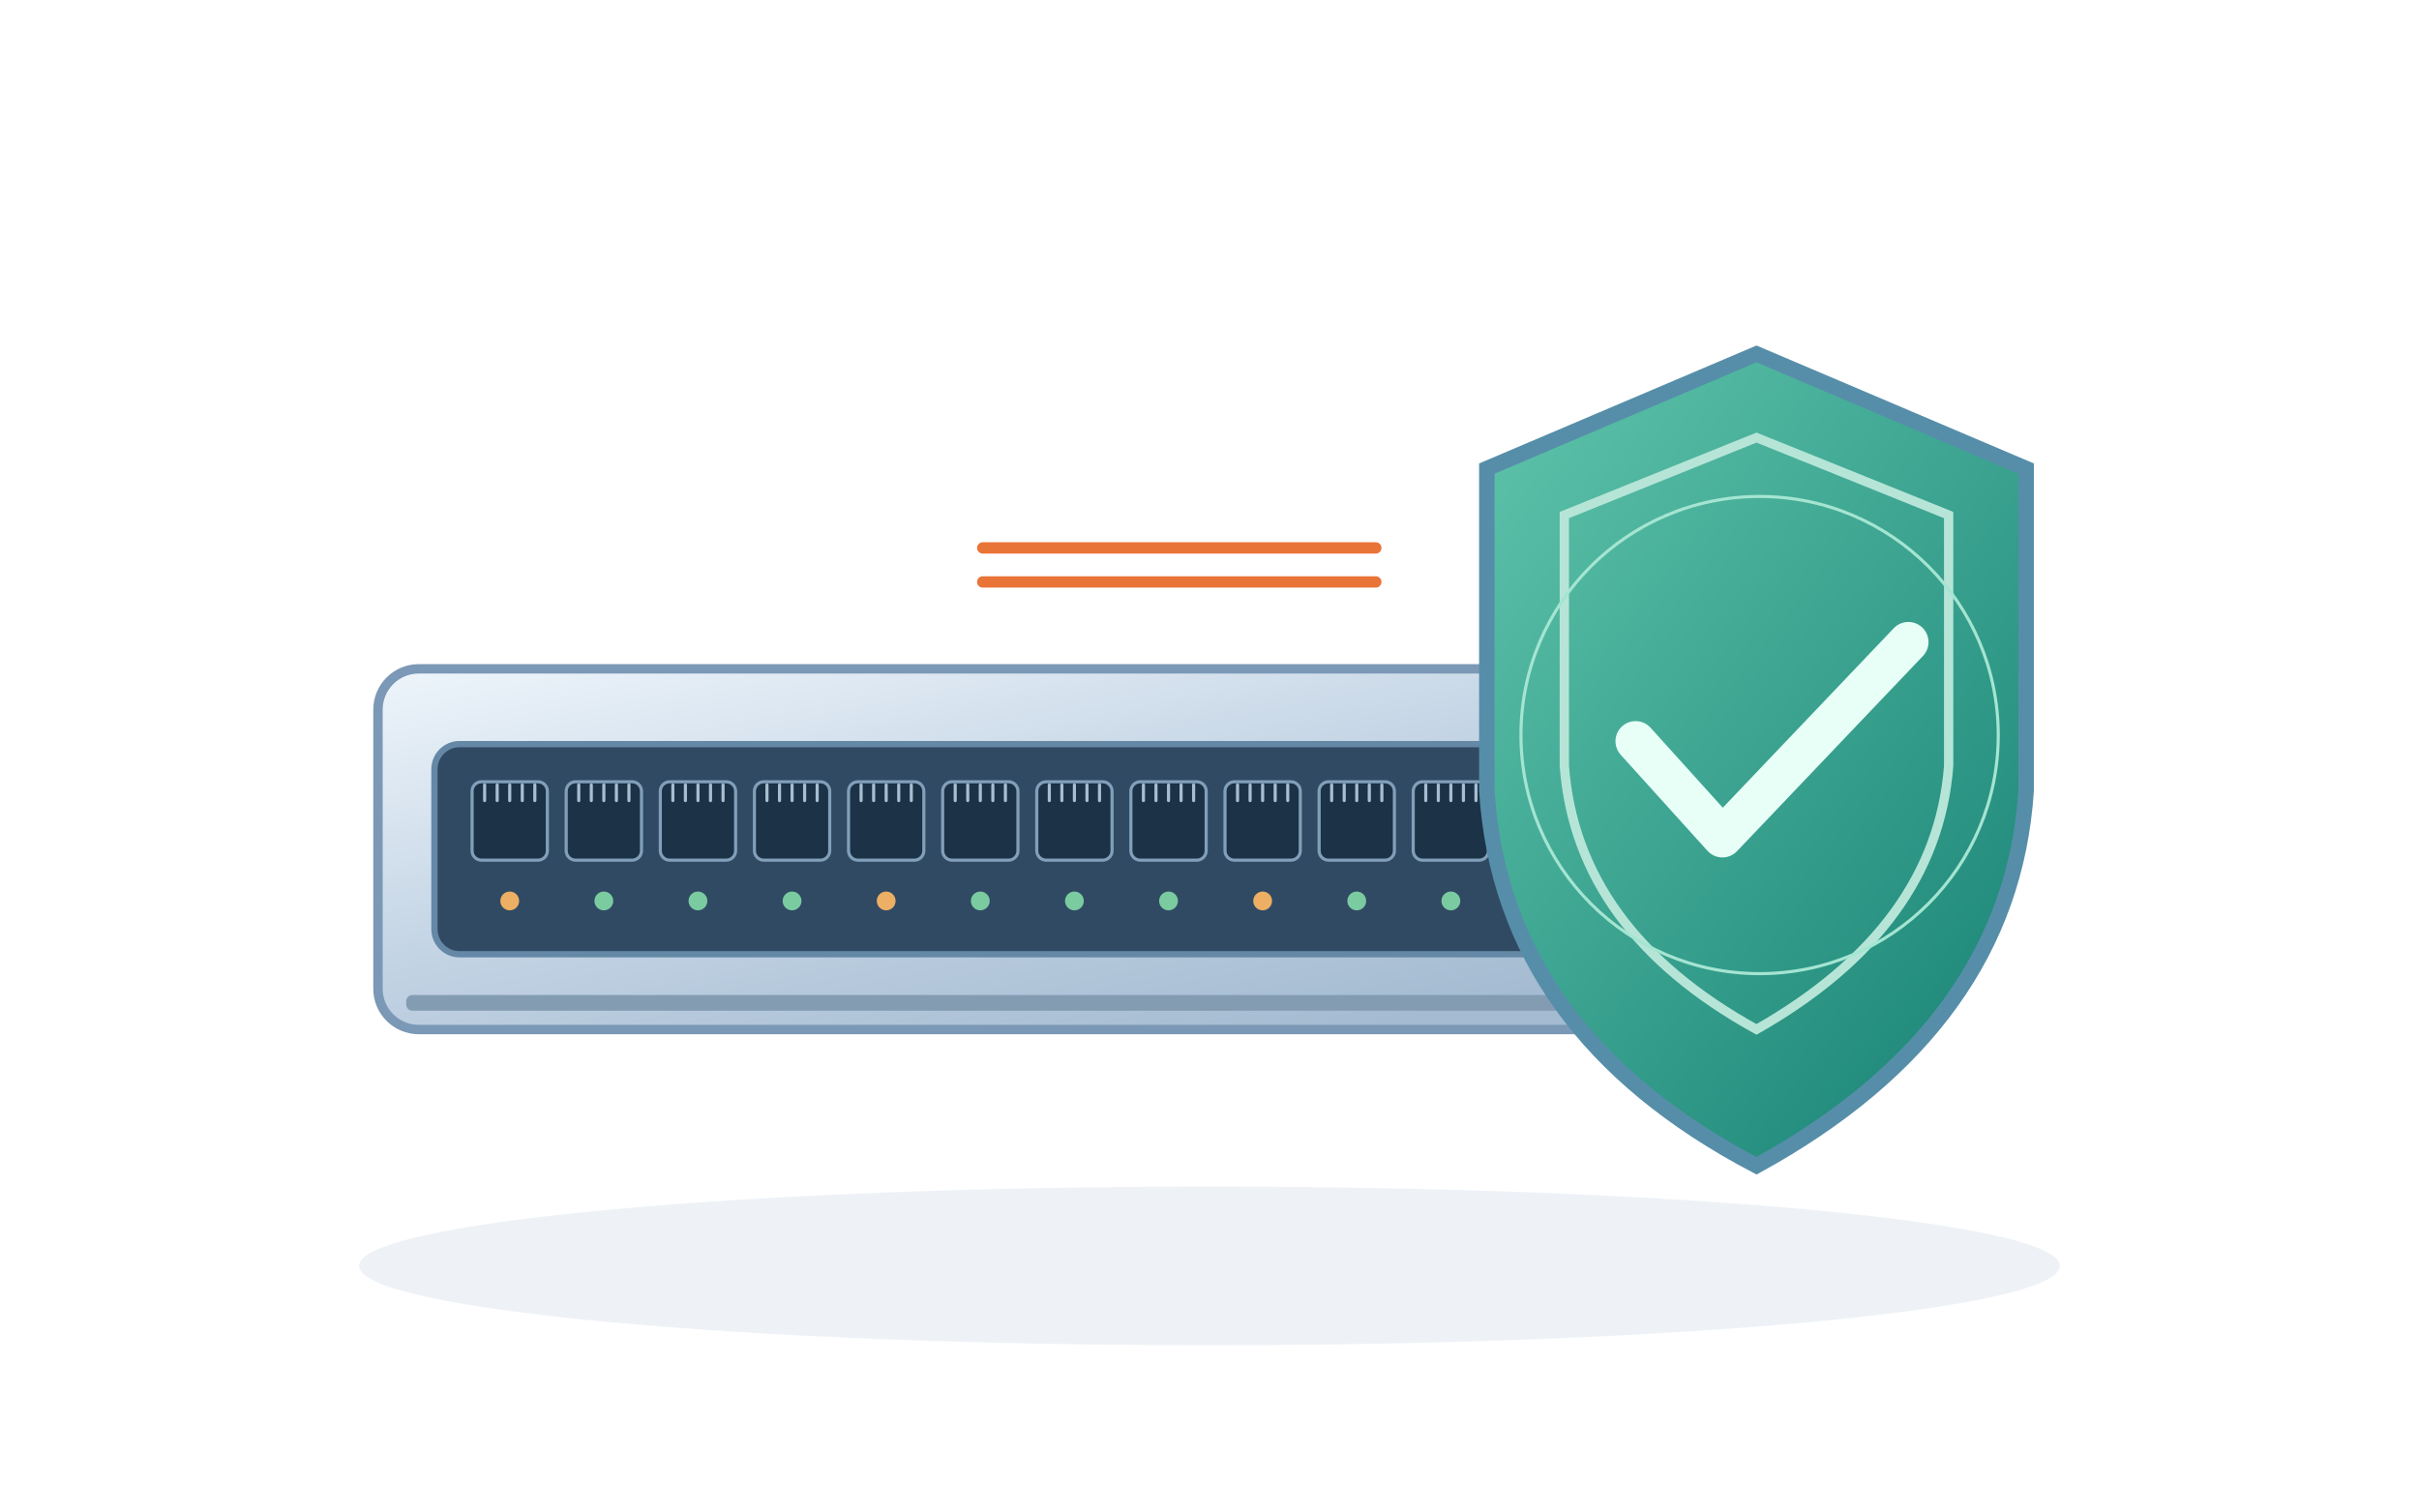
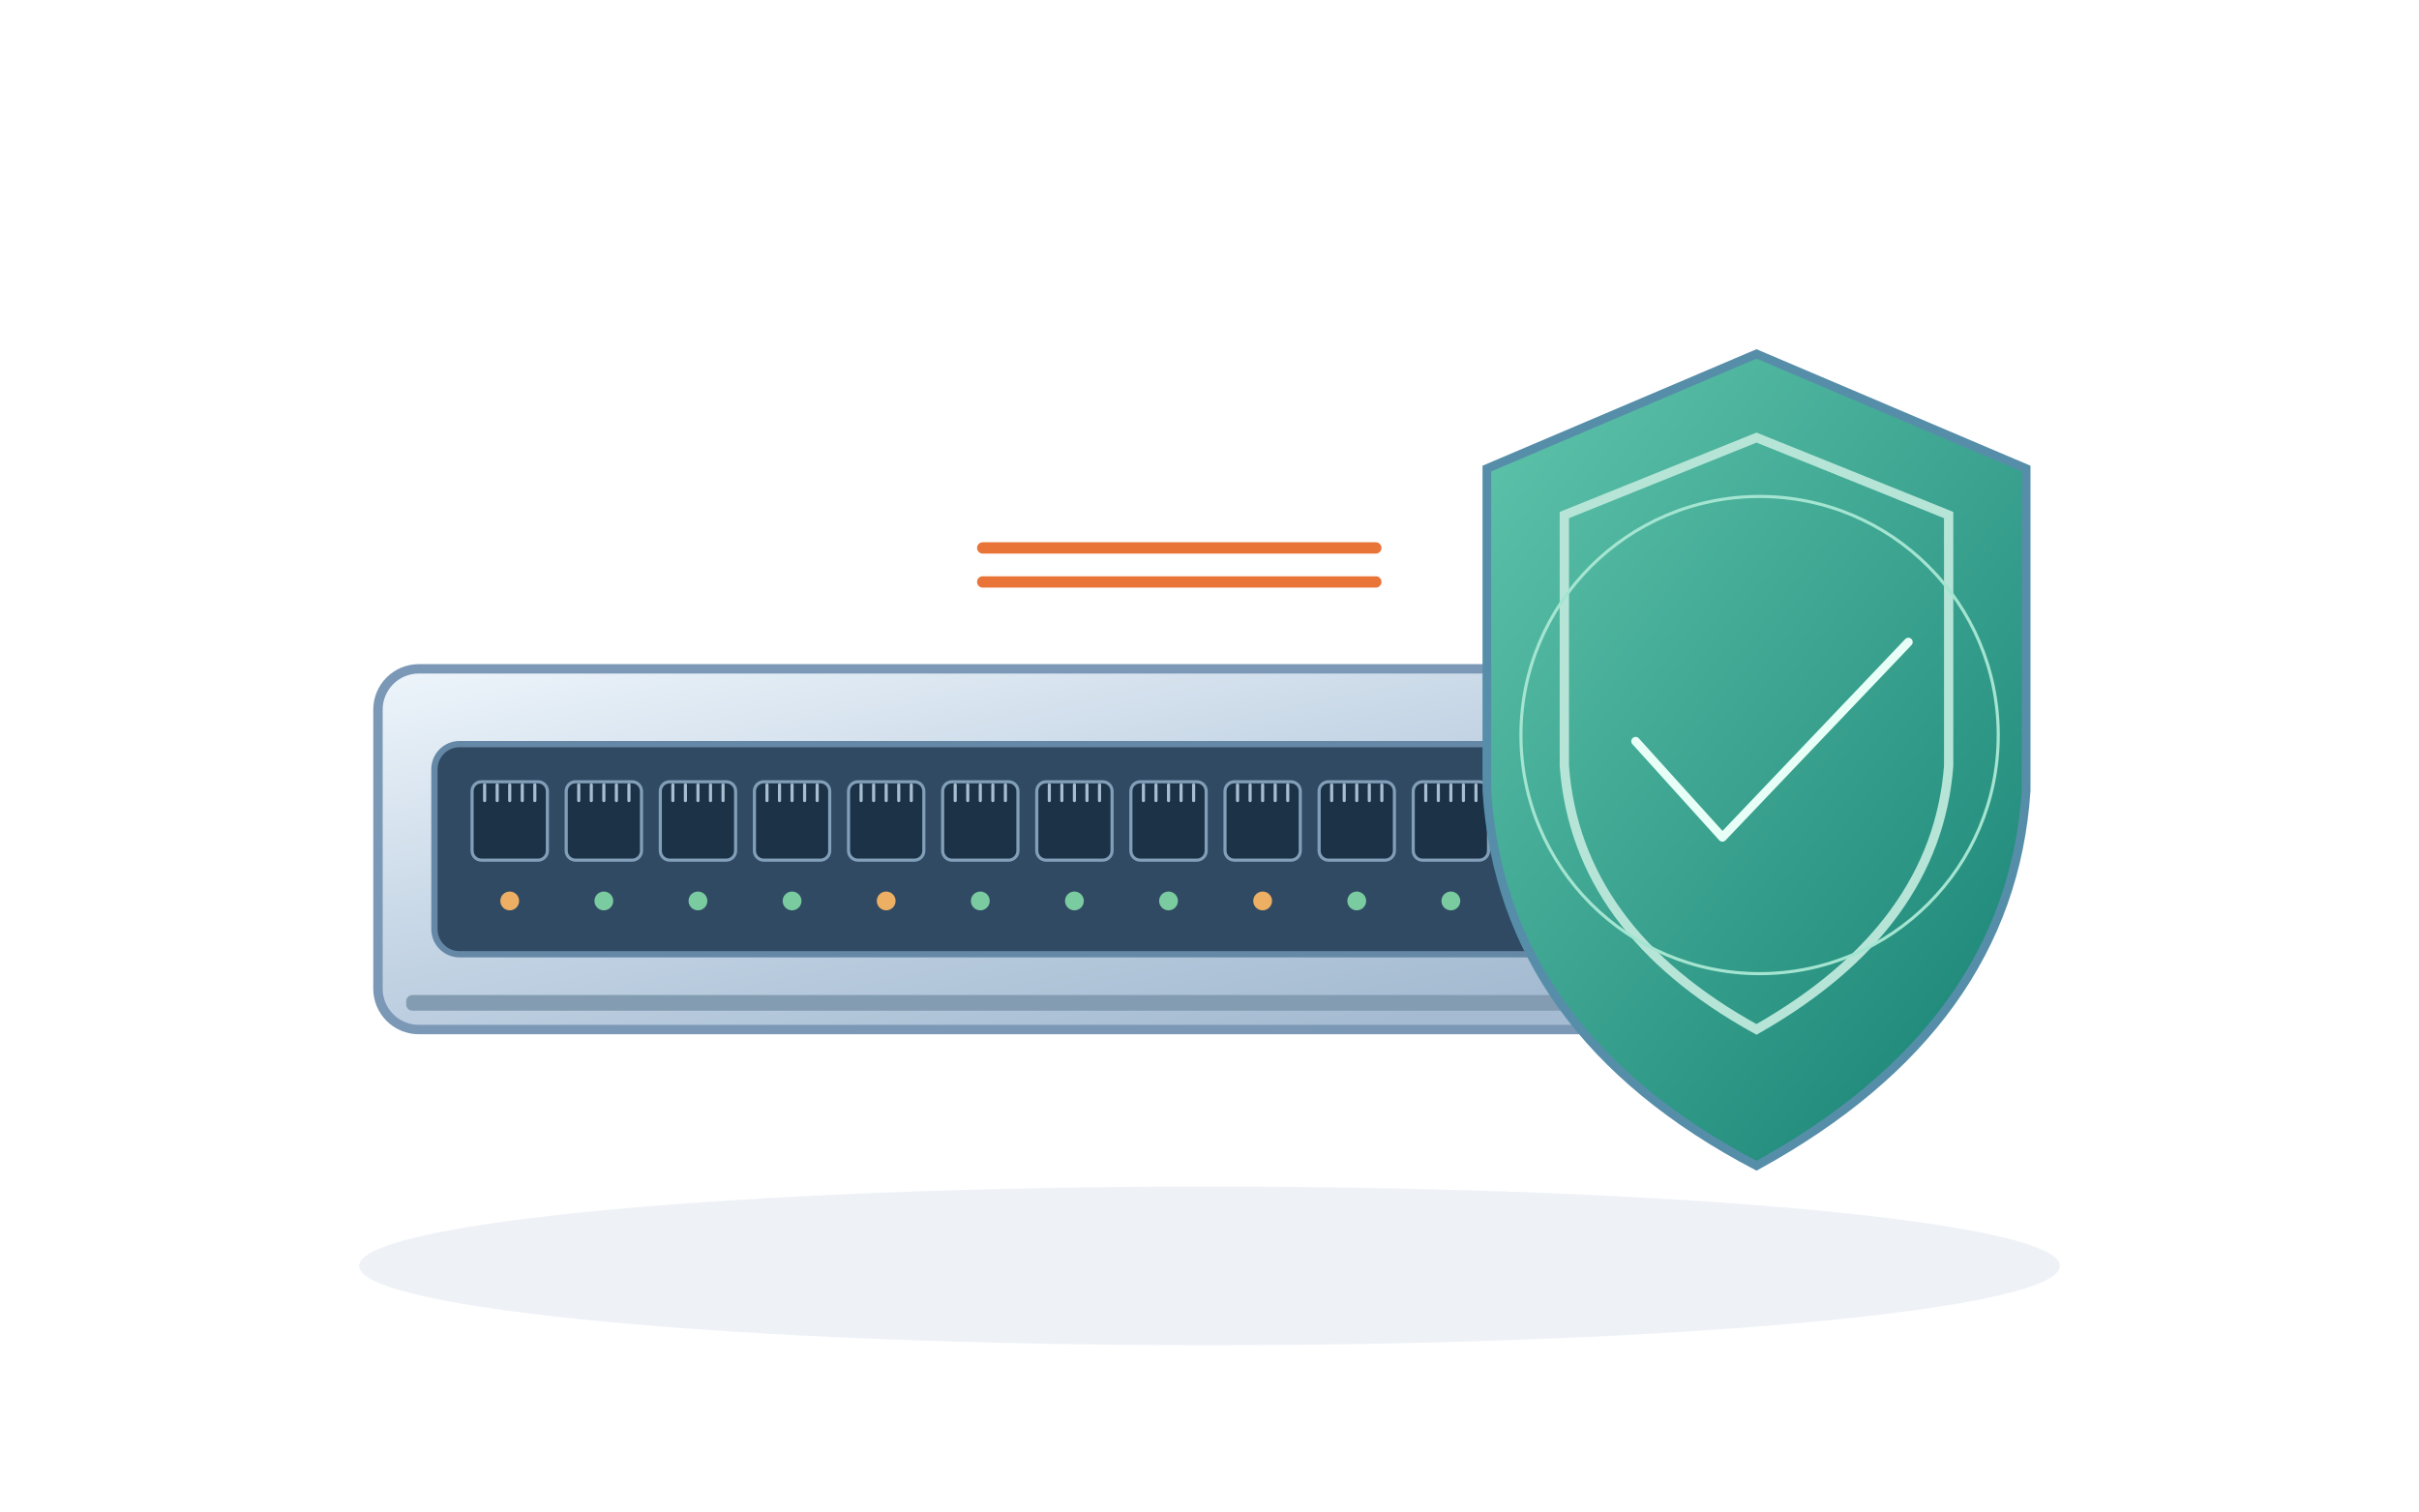
<svg xmlns="http://www.w3.org/2000/svg" width="640" height="400" viewBox="0 0 640 400" preserveAspectRatio="xMidYMid meet" role="img" aria-labelledby="firewall-appliance-title firewall-appliance-desc" data-tl-illustration-id="firewall-appliance" data-design-version="1" data-category="Networking">
  <defs>
    <linearGradient id="metal" x2=".75" y2="1">
      <stop stop-color="#EEF5FB" />
      <stop offset=".55" stop-color="#C1D2E3" />
      <stop offset="1" stop-color="#A4BBD1" />
    </linearGradient>
    <linearGradient id="pcb" x2=".9" y2=".9">
      <stop stop-color="#2A927B" />
      <stop offset="1" stop-color="#125B50" />
    </linearGradient>
    <linearGradient id="core" x2="1" y2="1">
      <stop stop-color="#71C9F1" />
      <stop offset=".55" stop-color="#3279B4" />
      <stop offset="1" stop-color="#193D75" />
    </linearGradient>
    <linearGradient id="silicon" x2=".8" y2="1">
      <stop stop-color="#EBF3FB" />
      <stop offset="1" stop-color="#9EB9D0" />
    </linearGradient>
    <linearGradient id="rack" x2="1" y2="1">
      <stop stop-color="#8EB3D0" />
      <stop offset="1" stop-color="#557B9E" />
    </linearGradient>
    <linearGradient id="database" x2="1" y2="1">
      <stop stop-color="#EAF8FF" />
      <stop offset=".55" stop-color="#9BCCEA" />
      <stop offset="1" stop-color="#69A8D6" />
    </linearGradient>
    <linearGradient id="browser" x2="1" y2="1">
      <stop stop-color="#FFFFFF" />
      <stop offset="1" stop-color="#E9F2FB" />
    </linearGradient>
    <linearGradient id="shield" x2=".85" y2="1">
      <stop stop-color="#60C5AC" />
      <stop offset="1" stop-color="#1B8577" />
    </linearGradient>
    <linearGradient id="cloud" x2="1" y2="1">
      <stop stop-color="#FBFDFF" />
      <stop offset="1" stop-color="#CFE5F8" />
    </linearGradient>
    <linearGradient id="disc" x2="1" y2="1">
      <stop stop-color="#F9FCFF" />
      <stop offset=".55" stop-color="#94B5D1" />
      <stop offset="1" stop-color="#D9E7F3" />
    </linearGradient>
    <linearGradient id="globe" x2="1" y2="1">
      <stop stop-color="#F1FAFF" />
      <stop offset="1" stop-color="#9BC9EC" />
    </linearGradient>
    <filter id="shadow" x="-25%" y="-28%" width="150%" height="165%">
      <feDropShadow dx="0" dy="8" stdDeviation="7" flood-color="#4B7197" flood-opacity=".22" />
    </filter>
  </defs>
  <g font-family="-apple-system,BlinkMacSystemFont,Inter,Arial,sans-serif" data-motif="illustration-main">
    <ellipse cx="320" cy="335" rx="225" ry="21" fill="#7A9DBF" opacity=".13" />
    <g transform="translate(100 177) scale(0.83)">
      <g data-motif="network-switch">
        <rect x="0" y="0" width="415" height="115" rx="13" fill="url(#metal)" stroke="#7B98B6" stroke-width="3" />
        <rect x="18" y="24" width="379" height="67" rx="8" fill="#304A63" stroke="#6488A6" stroke-width="2" />
        <rect x="30" y="36" width="24" height="25" rx="3" fill="#1B3247" stroke="#829FB9" stroke-width="1" />
        <path d="M34 37V42" fill="none" stroke="#A7BED1" stroke-width="1" stroke-linecap="round" stroke-linejoin="round" />
        <path d="M38 37V42" fill="none" stroke="#A7BED1" stroke-width="1" stroke-linecap="round" stroke-linejoin="round" />
        <path d="M42 37V42" fill="none" stroke="#A7BED1" stroke-width="1" stroke-linecap="round" stroke-linejoin="round" />
        <path d="M46 37V42" fill="none" stroke="#A7BED1" stroke-width="1" stroke-linecap="round" stroke-linejoin="round" />
        <path d="M50 37V42" fill="none" stroke="#A7BED1" stroke-width="1" stroke-linecap="round" stroke-linejoin="round" />
        <circle cx="42" cy="74" r="3" fill="#EDAF63" stroke="none" stroke-width="0" />
        <rect x="60" y="36" width="24" height="25" rx="3" fill="#1B3247" stroke="#829FB9" stroke-width="1" />
        <path d="M64 37V42" fill="none" stroke="#A7BED1" stroke-width="1" stroke-linecap="round" stroke-linejoin="round" />
        <path d="M68 37V42" fill="none" stroke="#A7BED1" stroke-width="1" stroke-linecap="round" stroke-linejoin="round" />
        <path d="M72 37V42" fill="none" stroke="#A7BED1" stroke-width="1" stroke-linecap="round" stroke-linejoin="round" />
        <path d="M76 37V42" fill="none" stroke="#A7BED1" stroke-width="1" stroke-linecap="round" stroke-linejoin="round" />
        <path d="M80 37V42" fill="none" stroke="#A7BED1" stroke-width="1" stroke-linecap="round" stroke-linejoin="round" />
        <circle cx="72" cy="74" r="3" fill="#7BCBA1" stroke="none" stroke-width="0" />
        <rect x="90" y="36" width="24" height="25" rx="3" fill="#1B3247" stroke="#829FB9" stroke-width="1" />
        <path d="M94 37V42" fill="none" stroke="#A7BED1" stroke-width="1" stroke-linecap="round" stroke-linejoin="round" />
        <path d="M98 37V42" fill="none" stroke="#A7BED1" stroke-width="1" stroke-linecap="round" stroke-linejoin="round" />
        <path d="M102 37V42" fill="none" stroke="#A7BED1" stroke-width="1" stroke-linecap="round" stroke-linejoin="round" />
        <path d="M106 37V42" fill="none" stroke="#A7BED1" stroke-width="1" stroke-linecap="round" stroke-linejoin="round" />
        <path d="M110 37V42" fill="none" stroke="#A7BED1" stroke-width="1" stroke-linecap="round" stroke-linejoin="round" />
        <circle cx="102" cy="74" r="3" fill="#7BCBA1" stroke="none" stroke-width="0" />
        <rect x="120" y="36" width="24" height="25" rx="3" fill="#1B3247" stroke="#829FB9" stroke-width="1" />
        <path d="M124 37V42" fill="none" stroke="#A7BED1" stroke-width="1" stroke-linecap="round" stroke-linejoin="round" />
        <path d="M128 37V42" fill="none" stroke="#A7BED1" stroke-width="1" stroke-linecap="round" stroke-linejoin="round" />
        <path d="M132 37V42" fill="none" stroke="#A7BED1" stroke-width="1" stroke-linecap="round" stroke-linejoin="round" />
        <path d="M136 37V42" fill="none" stroke="#A7BED1" stroke-width="1" stroke-linecap="round" stroke-linejoin="round" />
        <path d="M140 37V42" fill="none" stroke="#A7BED1" stroke-width="1" stroke-linecap="round" stroke-linejoin="round" />
        <circle cx="132" cy="74" r="3" fill="#7BCBA1" stroke="none" stroke-width="0" />
        <rect x="150" y="36" width="24" height="25" rx="3" fill="#1B3247" stroke="#829FB9" stroke-width="1" />
        <path d="M154 37V42" fill="none" stroke="#A7BED1" stroke-width="1" stroke-linecap="round" stroke-linejoin="round" />
        <path d="M158 37V42" fill="none" stroke="#A7BED1" stroke-width="1" stroke-linecap="round" stroke-linejoin="round" />
        <path d="M162 37V42" fill="none" stroke="#A7BED1" stroke-width="1" stroke-linecap="round" stroke-linejoin="round" />
        <path d="M166 37V42" fill="none" stroke="#A7BED1" stroke-width="1" stroke-linecap="round" stroke-linejoin="round" />
        <path d="M170 37V42" fill="none" stroke="#A7BED1" stroke-width="1" stroke-linecap="round" stroke-linejoin="round" />
        <circle cx="162" cy="74" r="3" fill="#EDAF63" stroke="none" stroke-width="0" />
        <rect x="180" y="36" width="24" height="25" rx="3" fill="#1B3247" stroke="#829FB9" stroke-width="1" />
        <path d="M184 37V42" fill="none" stroke="#A7BED1" stroke-width="1" stroke-linecap="round" stroke-linejoin="round" />
        <path d="M188 37V42" fill="none" stroke="#A7BED1" stroke-width="1" stroke-linecap="round" stroke-linejoin="round" />
        <path d="M192 37V42" fill="none" stroke="#A7BED1" stroke-width="1" stroke-linecap="round" stroke-linejoin="round" />
        <path d="M196 37V42" fill="none" stroke="#A7BED1" stroke-width="1" stroke-linecap="round" stroke-linejoin="round" />
        <path d="M200 37V42" fill="none" stroke="#A7BED1" stroke-width="1" stroke-linecap="round" stroke-linejoin="round" />
        <circle cx="192" cy="74" r="3" fill="#7BCBA1" stroke="none" stroke-width="0" />
        <rect x="210" y="36" width="24" height="25" rx="3" fill="#1B3247" stroke="#829FB9" stroke-width="1" />
        <path d="M214 37V42" fill="none" stroke="#A7BED1" stroke-width="1" stroke-linecap="round" stroke-linejoin="round" />
        <path d="M218 37V42" fill="none" stroke="#A7BED1" stroke-width="1" stroke-linecap="round" stroke-linejoin="round" />
        <path d="M222 37V42" fill="none" stroke="#A7BED1" stroke-width="1" stroke-linecap="round" stroke-linejoin="round" />
        <path d="M226 37V42" fill="none" stroke="#A7BED1" stroke-width="1" stroke-linecap="round" stroke-linejoin="round" />
        <path d="M230 37V42" fill="none" stroke="#A7BED1" stroke-width="1" stroke-linecap="round" stroke-linejoin="round" />
        <circle cx="222" cy="74" r="3" fill="#7BCBA1" stroke="none" stroke-width="0" />
        <rect x="240" y="36" width="24" height="25" rx="3" fill="#1B3247" stroke="#829FB9" stroke-width="1" />
        <path d="M244 37V42" fill="none" stroke="#A7BED1" stroke-width="1" stroke-linecap="round" stroke-linejoin="round" />
        <path d="M248 37V42" fill="none" stroke="#A7BED1" stroke-width="1" stroke-linecap="round" stroke-linejoin="round" />
        <path d="M252 37V42" fill="none" stroke="#A7BED1" stroke-width="1" stroke-linecap="round" stroke-linejoin="round" />
        <path d="M256 37V42" fill="none" stroke="#A7BED1" stroke-width="1" stroke-linecap="round" stroke-linejoin="round" />
        <path d="M260 37V42" fill="none" stroke="#A7BED1" stroke-width="1" stroke-linecap="round" stroke-linejoin="round" />
        <circle cx="252" cy="74" r="3" fill="#7BCBA1" stroke="none" stroke-width="0" />
        <rect x="270" y="36" width="24" height="25" rx="3" fill="#1B3247" stroke="#829FB9" stroke-width="1" />
        <path d="M274 37V42" fill="none" stroke="#A7BED1" stroke-width="1" stroke-linecap="round" stroke-linejoin="round" />
        <path d="M278 37V42" fill="none" stroke="#A7BED1" stroke-width="1" stroke-linecap="round" stroke-linejoin="round" />
        <path d="M282 37V42" fill="none" stroke="#A7BED1" stroke-width="1" stroke-linecap="round" stroke-linejoin="round" />
        <path d="M286 37V42" fill="none" stroke="#A7BED1" stroke-width="1" stroke-linecap="round" stroke-linejoin="round" />
        <path d="M290 37V42" fill="none" stroke="#A7BED1" stroke-width="1" stroke-linecap="round" stroke-linejoin="round" />
        <circle cx="282" cy="74" r="3" fill="#EDAF63" stroke="none" stroke-width="0" />
        <rect x="300" y="36" width="24" height="25" rx="3" fill="#1B3247" stroke="#829FB9" stroke-width="1" />
        <path d="M304 37V42" fill="none" stroke="#A7BED1" stroke-width="1" stroke-linecap="round" stroke-linejoin="round" />
        <path d="M308 37V42" fill="none" stroke="#A7BED1" stroke-width="1" stroke-linecap="round" stroke-linejoin="round" />
        <path d="M312 37V42" fill="none" stroke="#A7BED1" stroke-width="1" stroke-linecap="round" stroke-linejoin="round" />
        <path d="M316 37V42" fill="none" stroke="#A7BED1" stroke-width="1" stroke-linecap="round" stroke-linejoin="round" />
        <path d="M320 37V42" fill="none" stroke="#A7BED1" stroke-width="1" stroke-linecap="round" stroke-linejoin="round" />
        <circle cx="312" cy="74" r="3" fill="#7BCBA1" stroke="none" stroke-width="0" />
        <rect x="330" y="36" width="24" height="25" rx="3" fill="#1B3247" stroke="#829FB9" stroke-width="1" />
        <path d="M334 37V42" fill="none" stroke="#A7BED1" stroke-width="1" stroke-linecap="round" stroke-linejoin="round" />
        <path d="M338 37V42" fill="none" stroke="#A7BED1" stroke-width="1" stroke-linecap="round" stroke-linejoin="round" />
        <path d="M342 37V42" fill="none" stroke="#A7BED1" stroke-width="1" stroke-linecap="round" stroke-linejoin="round" />
        <path d="M346 37V42" fill="none" stroke="#A7BED1" stroke-width="1" stroke-linecap="round" stroke-linejoin="round" />
        <path d="M350 37V42" fill="none" stroke="#A7BED1" stroke-width="1" stroke-linecap="round" stroke-linejoin="round" />
        <circle cx="342" cy="74" r="3" fill="#7BCBA1" stroke="none" stroke-width="0" />
        <rect x="360" y="36" width="24" height="25" rx="3" fill="#1B3247" stroke="#829FB9" stroke-width="1" />
        <path d="M364 37V42" fill="none" stroke="#A7BED1" stroke-width="1" stroke-linecap="round" stroke-linejoin="round" />
        <path d="M368 37V42" fill="none" stroke="#A7BED1" stroke-width="1" stroke-linecap="round" stroke-linejoin="round" />
        <path d="M372 37V42" fill="none" stroke="#A7BED1" stroke-width="1" stroke-linecap="round" stroke-linejoin="round" />
        <path d="M376 37V42" fill="none" stroke="#A7BED1" stroke-width="1" stroke-linecap="round" stroke-linejoin="round" />
        <path d="M380 37V42" fill="none" stroke="#A7BED1" stroke-width="1" stroke-linecap="round" stroke-linejoin="round" />
        <circle cx="372" cy="74" r="3" fill="#7BCBA1" stroke="none" stroke-width="0" />
        <circle cx="386" cy="12" r="3" fill="#B4CCDE" stroke="none" stroke-width="0" />
        <rect x="9" y="104" width="397" height="5" rx="2" fill="#839CB1" stroke="none" stroke-width="0" />
      </g>
    </g>
    <g transform="translate(386 83) scale(0.82)">
      <g data-motif="security-shield">
-         <path d="M96 13L183 50V154Q178 230 96 275Q14 232 9 154V50Z" fill="url(#shield)" stroke="#568EA9" stroke-width="5" />
+         <path d="M96 13L183 50V154Q178 230 96 275Q14 232 9 154V50Z" fill="url(#shield)" stroke="#568EA9" stroke-width="2.8" />
        <path d="M96 40L158 65V146Q154 198 96 231Q38 199 34 146V65Z" fill="none" stroke="#B6E5D7" stroke-width="3" />
-         <path d="M57 138L85 169L145 106" fill="none" stroke="#E8FFF7" stroke-width="13" stroke-linecap="round" stroke-linejoin="round" />
+         <path d="M57 138L85 169L145 106" fill="none" stroke="#E8FFF7" stroke-width="2.8" stroke-linecap="round" stroke-linejoin="round" />
        <circle cx="97" cy="136" r="77" fill="none" stroke="#A4E5D1" stroke-width="1" />
      </g>
    </g>
    <path d="M260 145H364M260 154H364" fill="none" stroke="#E97437" stroke-width="3" stroke-linecap="round" stroke-linejoin="round" />
  </g>
</svg>
